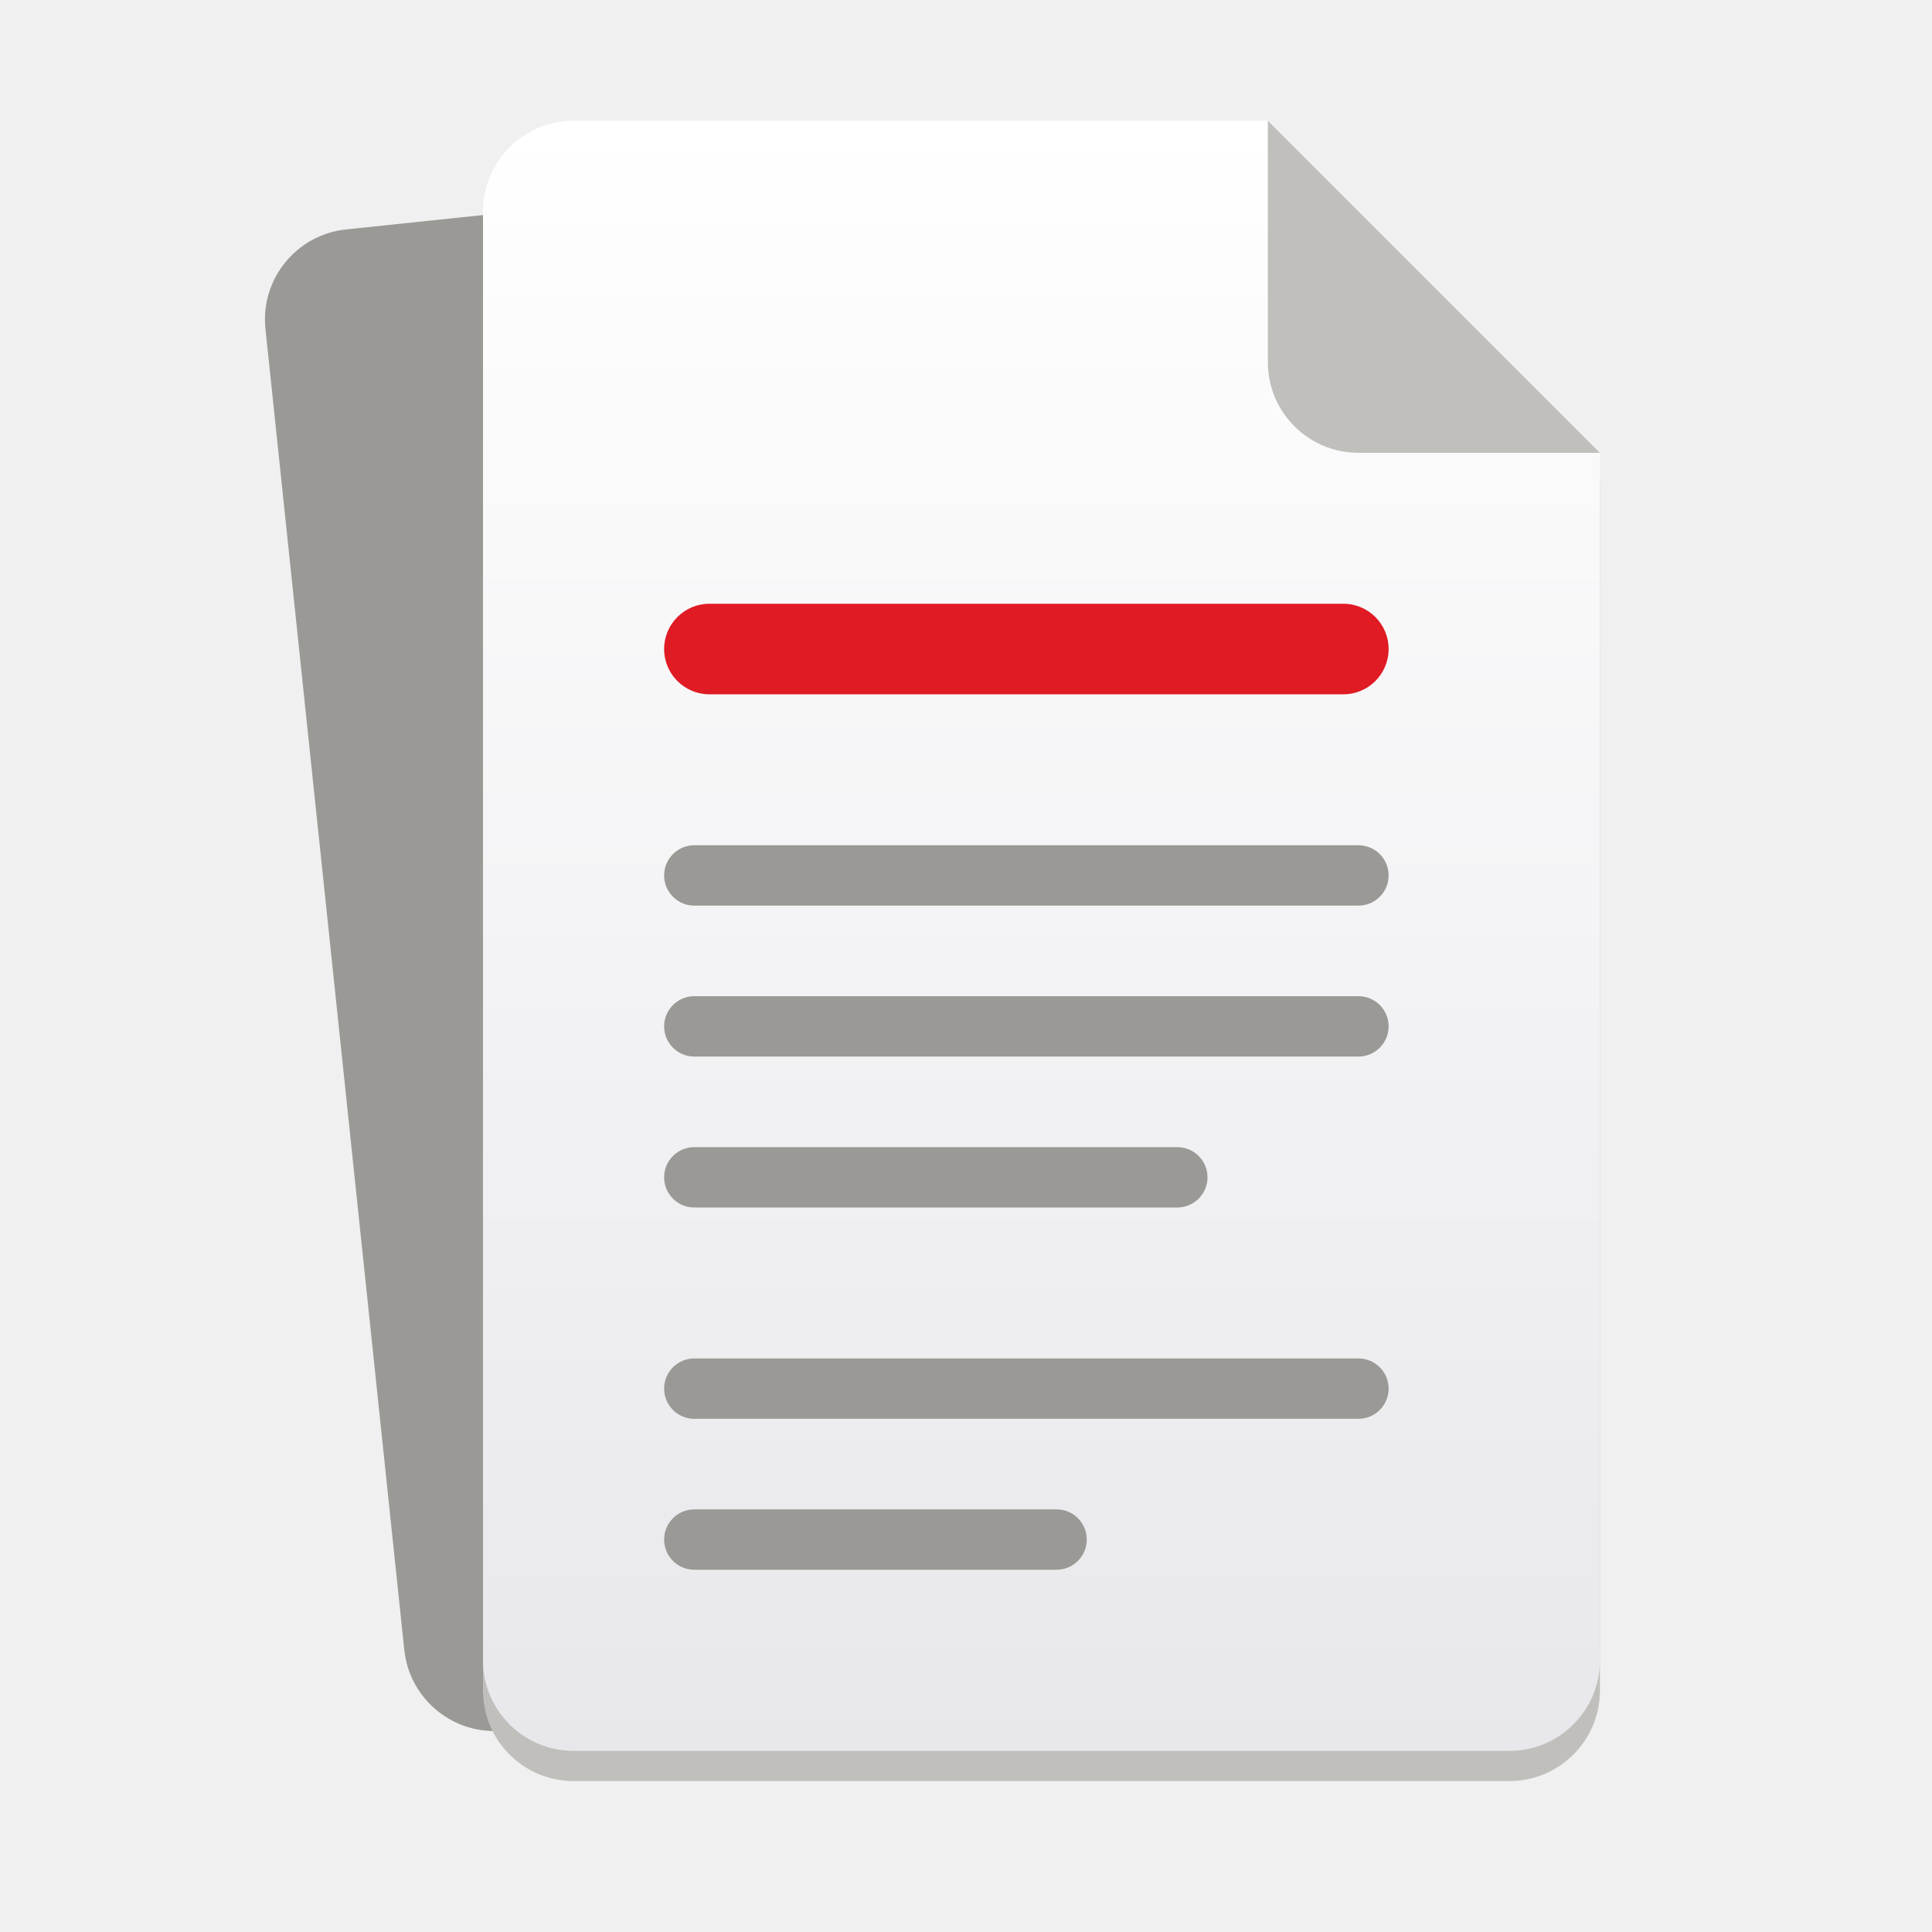
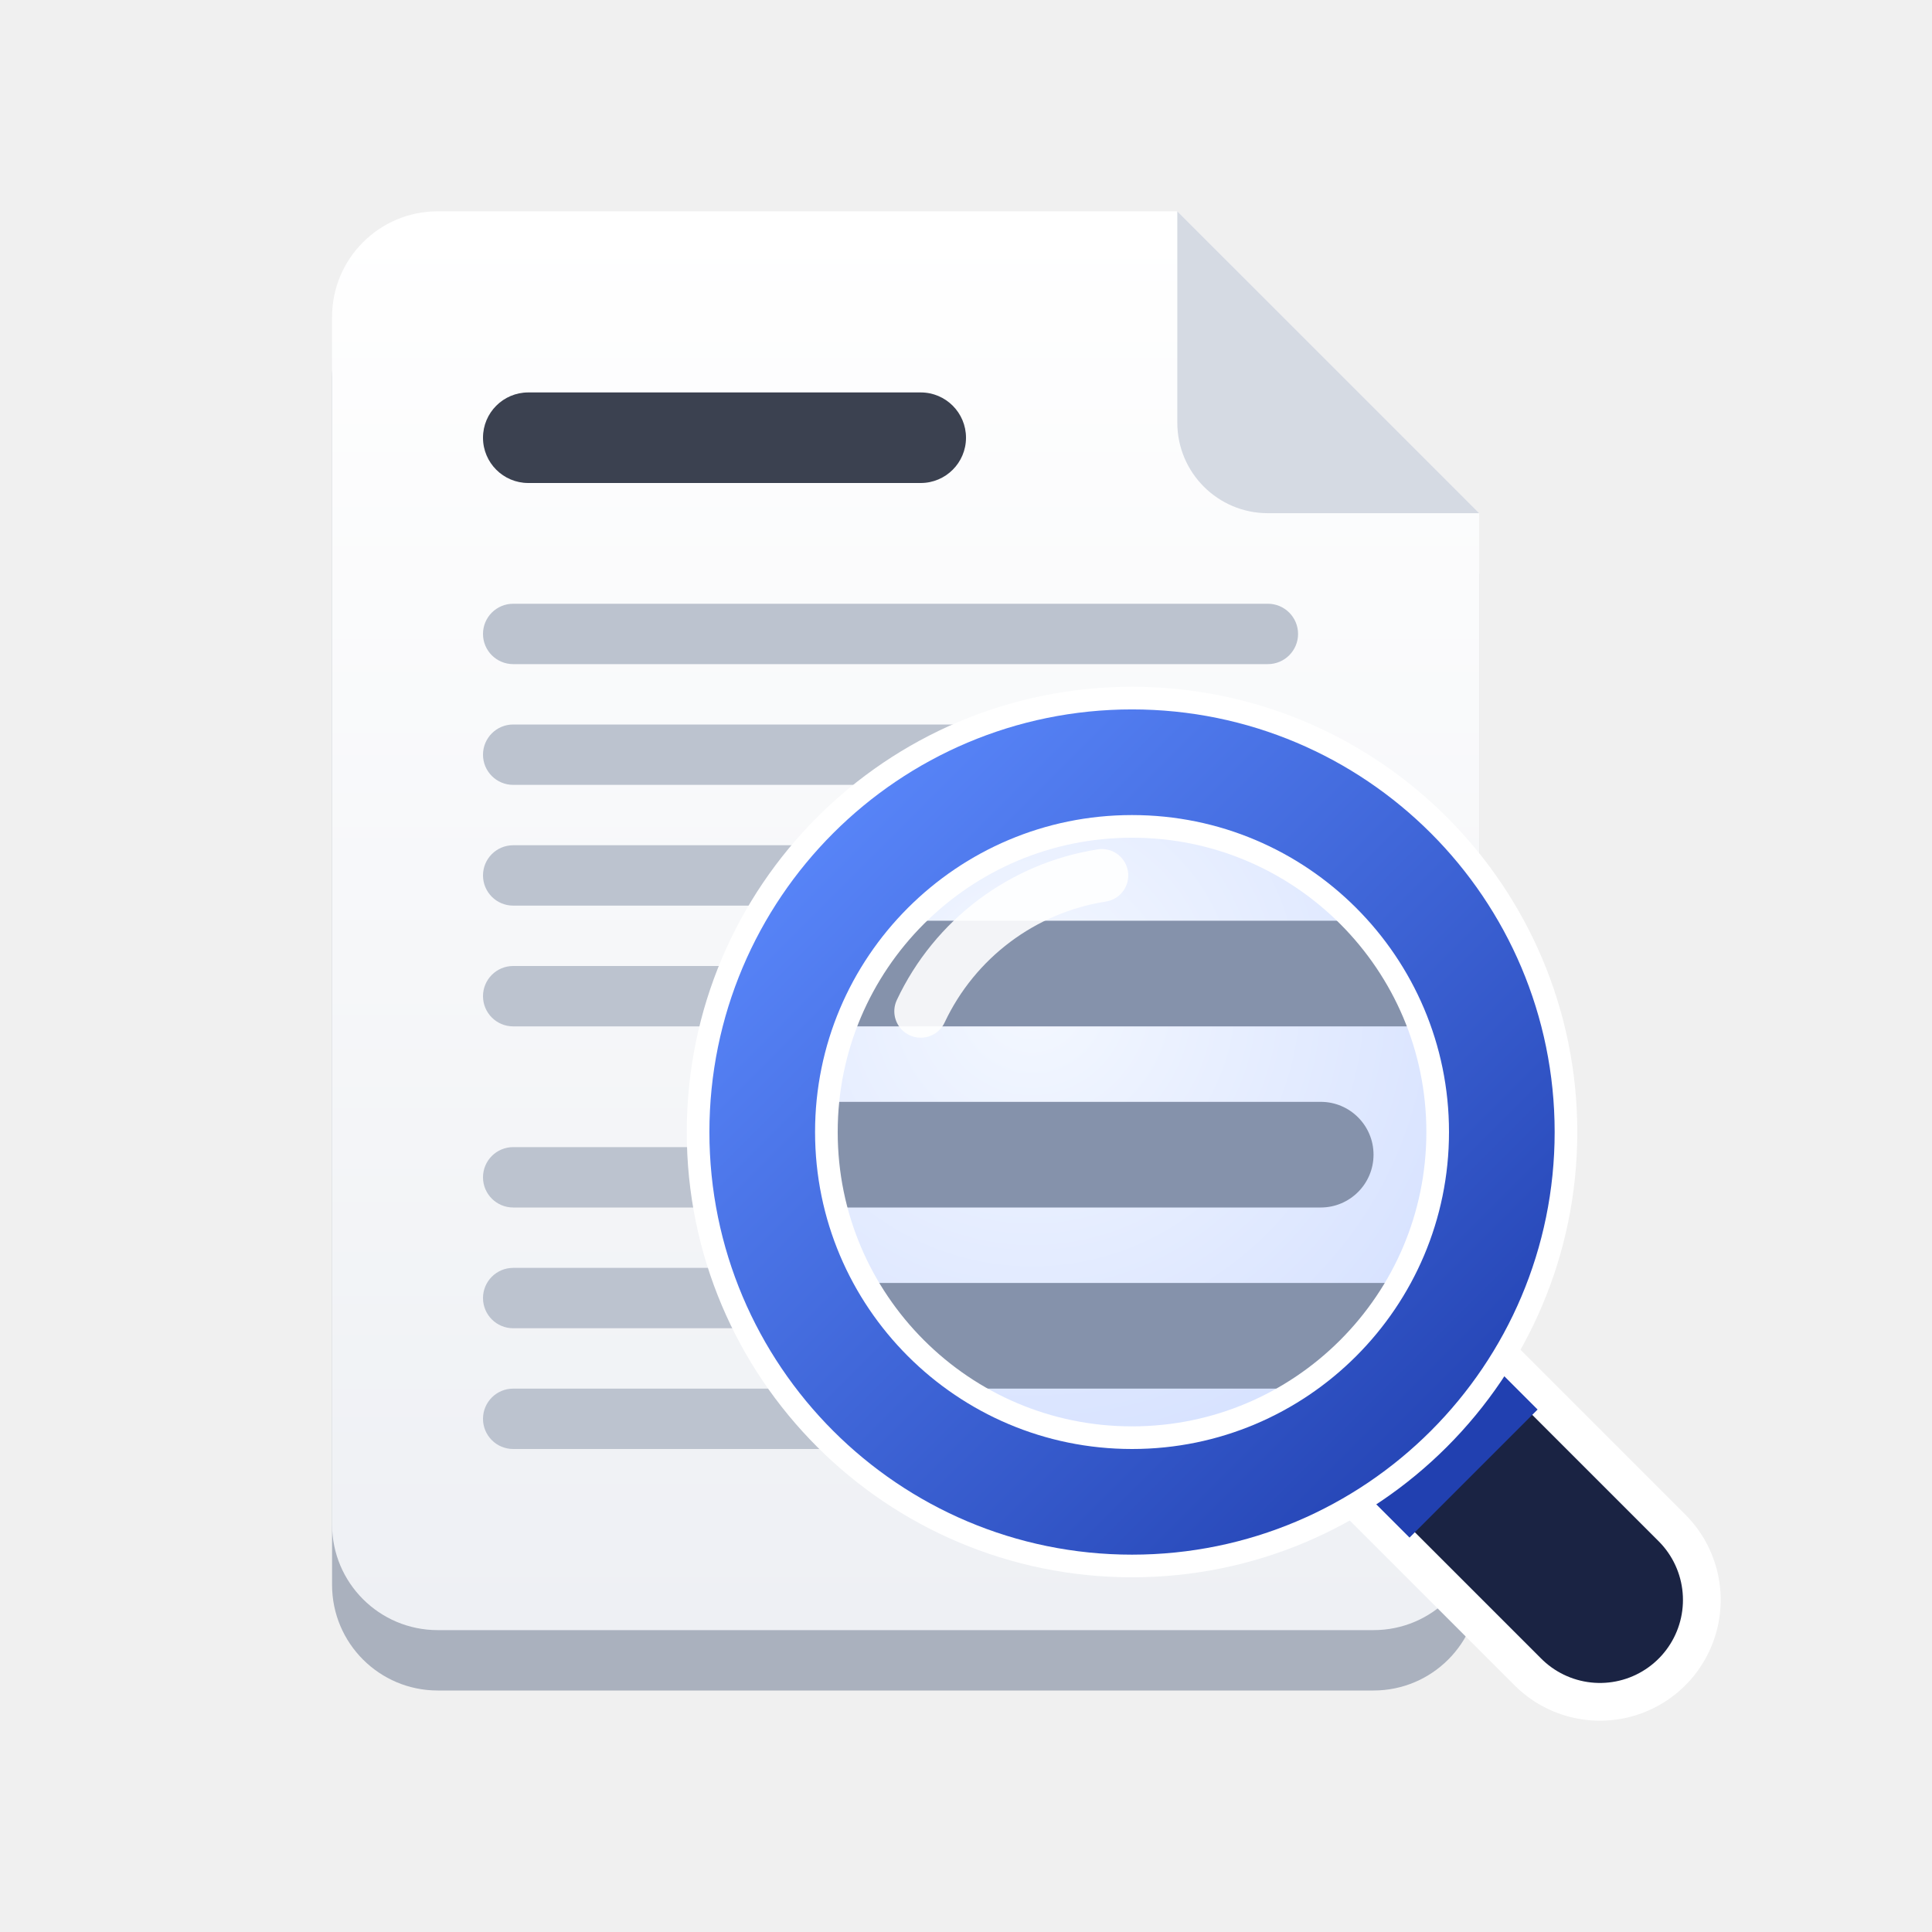
<svg xmlns="http://www.w3.org/2000/svg" width="128" height="128" viewBox="0 0 128 128">
  <defs>
-     <linearGradient id="page" x1="0" y1="0" x2="0" y2="1">
+     <linearGradient id="pg4" x1="0" y1="0" x2="0" y2="1">
      <stop offset="0" stop-color="#ffffff" />
-       <stop offset="1" stop-color="#e8e8ec" />
+       <stop offset="1" stop-color="#eef0f4" />
    </linearGradient>
  </defs>
-   <path d="M36 14h44l20 20v74a6 6 0 0 1-6 6H36a6 6 0 0 1-6-6V20a6 6 0 0 1 6-6z" fill="#9a9996" transform="translate(-8 -2) rotate(-6 64 64)" />
-   <path d="M38 10h46l22 22v80a6 6 0 0 1-6 6H38a6 6 0 0 1-6-6V16a6 6 0 0 1 6-6z" fill="#c0bfbc" />
-   <path d="M38 8h46l22 22v80a6 6 0 0 1-6 6H38a6 6 0 0 1-6-6V14a6 6 0 0 1 6-6z" fill="url(#page)" />
-   <path d="M84 8v16a6 6 0 0 0 6 6h16z" fill="#c0bfbc" />
-   <rect x="44" y="40" width="48" height="6" rx="3" fill="#e01b24" />
-   <rect x="44" y="56" width="48" height="4" rx="2" fill="#9a9996" />
-   <rect x="44" y="66" width="48" height="4" rx="2" fill="#9a9996" />
-   <rect x="44" y="76" width="36" height="4" rx="2" fill="#9a9996" />
-   <rect x="44" y="90" width="48" height="4" rx="2" fill="#9a9996" />
-   <rect x="44" y="100" width="28" height="4" rx="2" fill="#9a9996" />
+   <path d="M29,18 H78 L98,38 V105 a7,7 0 0 1 -7,7 H29 a7,7 0 0 1 -7,-7 V25 a7,7 0 0 1 7,-7 Z" fill="#aab1be" />
+   <path d="M29,14 H78 L98,34 V101 a7,7 0 0 1 -7,7 H29 a7,7 0 0 1 -7,-7 V21 a7,7 0 0 1 7,-7 Z" fill="url(#pg4)" />
+   <path d="M78,14 V28 a6,6 0 0 0 6,6 H98 Z" fill="#d5dae3" />
+   <rect x="32" y="26" width="32" height="6" rx="3.0" fill="#3b4150" />
+   <rect x="32" y="40" width="54" height="4" rx="2.0" fill="#bcc3cf" />
+   <rect x="32" y="48" width="48" height="4" rx="2.0" fill="#bcc3cf" />
+   <rect x="32" y="56" width="54" height="4" rx="2.0" fill="#bcc3cf" />
+   <rect x="32" y="64" width="38" height="4" rx="2.0" fill="#bcc3cf" />
+   <rect x="32" y="76" width="54" height="4" rx="2.0" fill="#bcc3cf" />
+   <rect x="32" y="84" width="44" height="4" rx="2.0" fill="#bcc3cf" />
+   <rect x="32" y="92" width="30" height="4" rx="2.0" fill="#bcc3cf" />
+   <defs>
+     <radialGradient id="gl1" cx="0.35" cy="0.3" r="0.9">
+       <stop offset="0" stop-color="#f4f8ff" />
+       <stop offset="1" stop-color="#cfdcff" />
+     </radialGradient>
+     <linearGradient id="rm2" x1="0" y1="0" x2="1" y2="1">
+       <stop offset="0" stop-color="#5d8bff" />
+       <stop offset="1" stop-color="#2140b0" />
+     </linearGradient>
+     <clipPath id="lc3">
+       <circle cx="75" cy="75" r="22" />
+     </clipPath>
+   </defs>
+   <line x1="94.092" y1="94.092" x2="106" y2="106" stroke="#ffffff" stroke-width="16" stroke-linecap="round" />
+   <line x1="94.092" y1="94.092" x2="106" y2="106" stroke="#1a2343" stroke-width="11" stroke-linecap="round" />
+   <line x1="92.677" y1="92.677" x2="97.627" y2="97.627" stroke="#2140b0" stroke-width="12" />
+   <circle cx="75" cy="75" r="22" fill="url(#gl1)" />
+   <g clip-path="url(#lc3)">
+     <rect x="51" y="61" width="46" height="7" rx="3.5" fill="#8592ab" />
+     <rect x="51" y="73" width="40" height="7" rx="3.5" fill="#8592ab" />
+     <rect x="51" y="85" width="46" height="7" rx="3.5" fill="#8592ab" />
+   </g>
+   <path d="M61,67 A16,16 0 0 1 73,58" fill="none" stroke="#ffffff" stroke-width="3.5" stroke-linecap="round" opacity="0.9" />
+   <circle cx="75" cy="75" r="24.5" fill="none" stroke="#ffffff" stroke-width="10" />
+   <circle cx="75" cy="75" r="24.5" fill="none" stroke="url(#rm2)" stroke-width="7" />
</svg>
